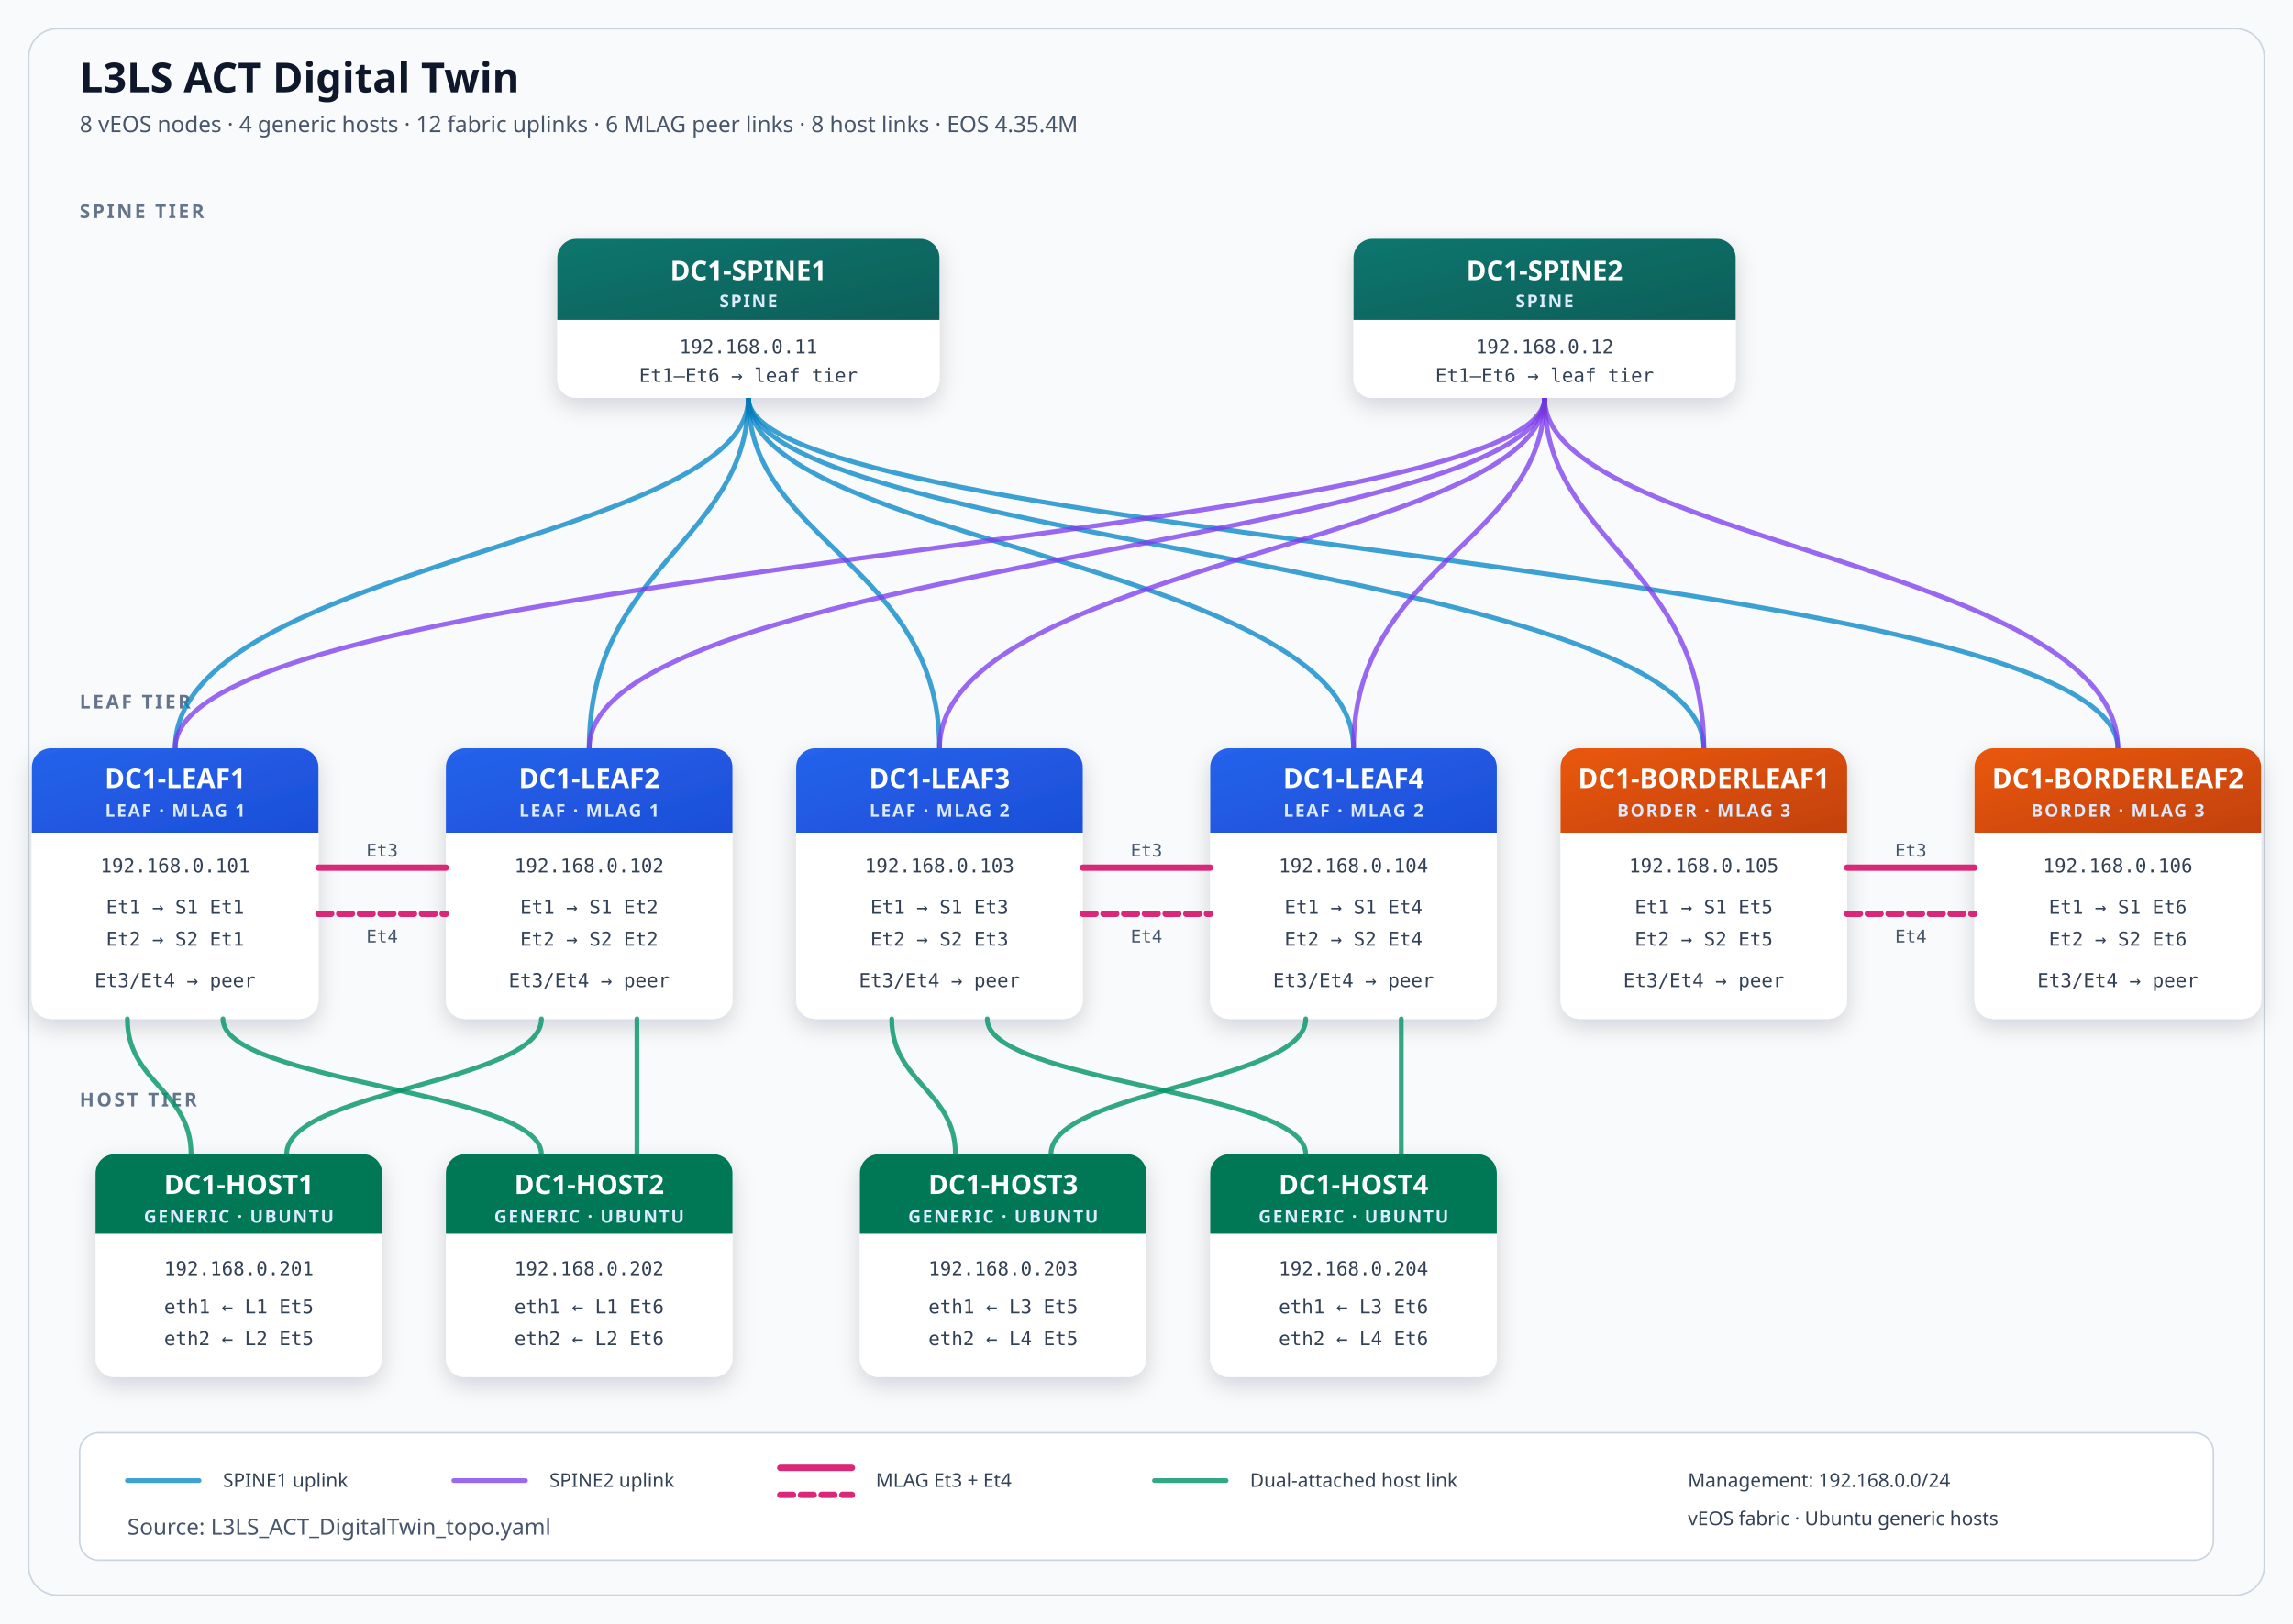
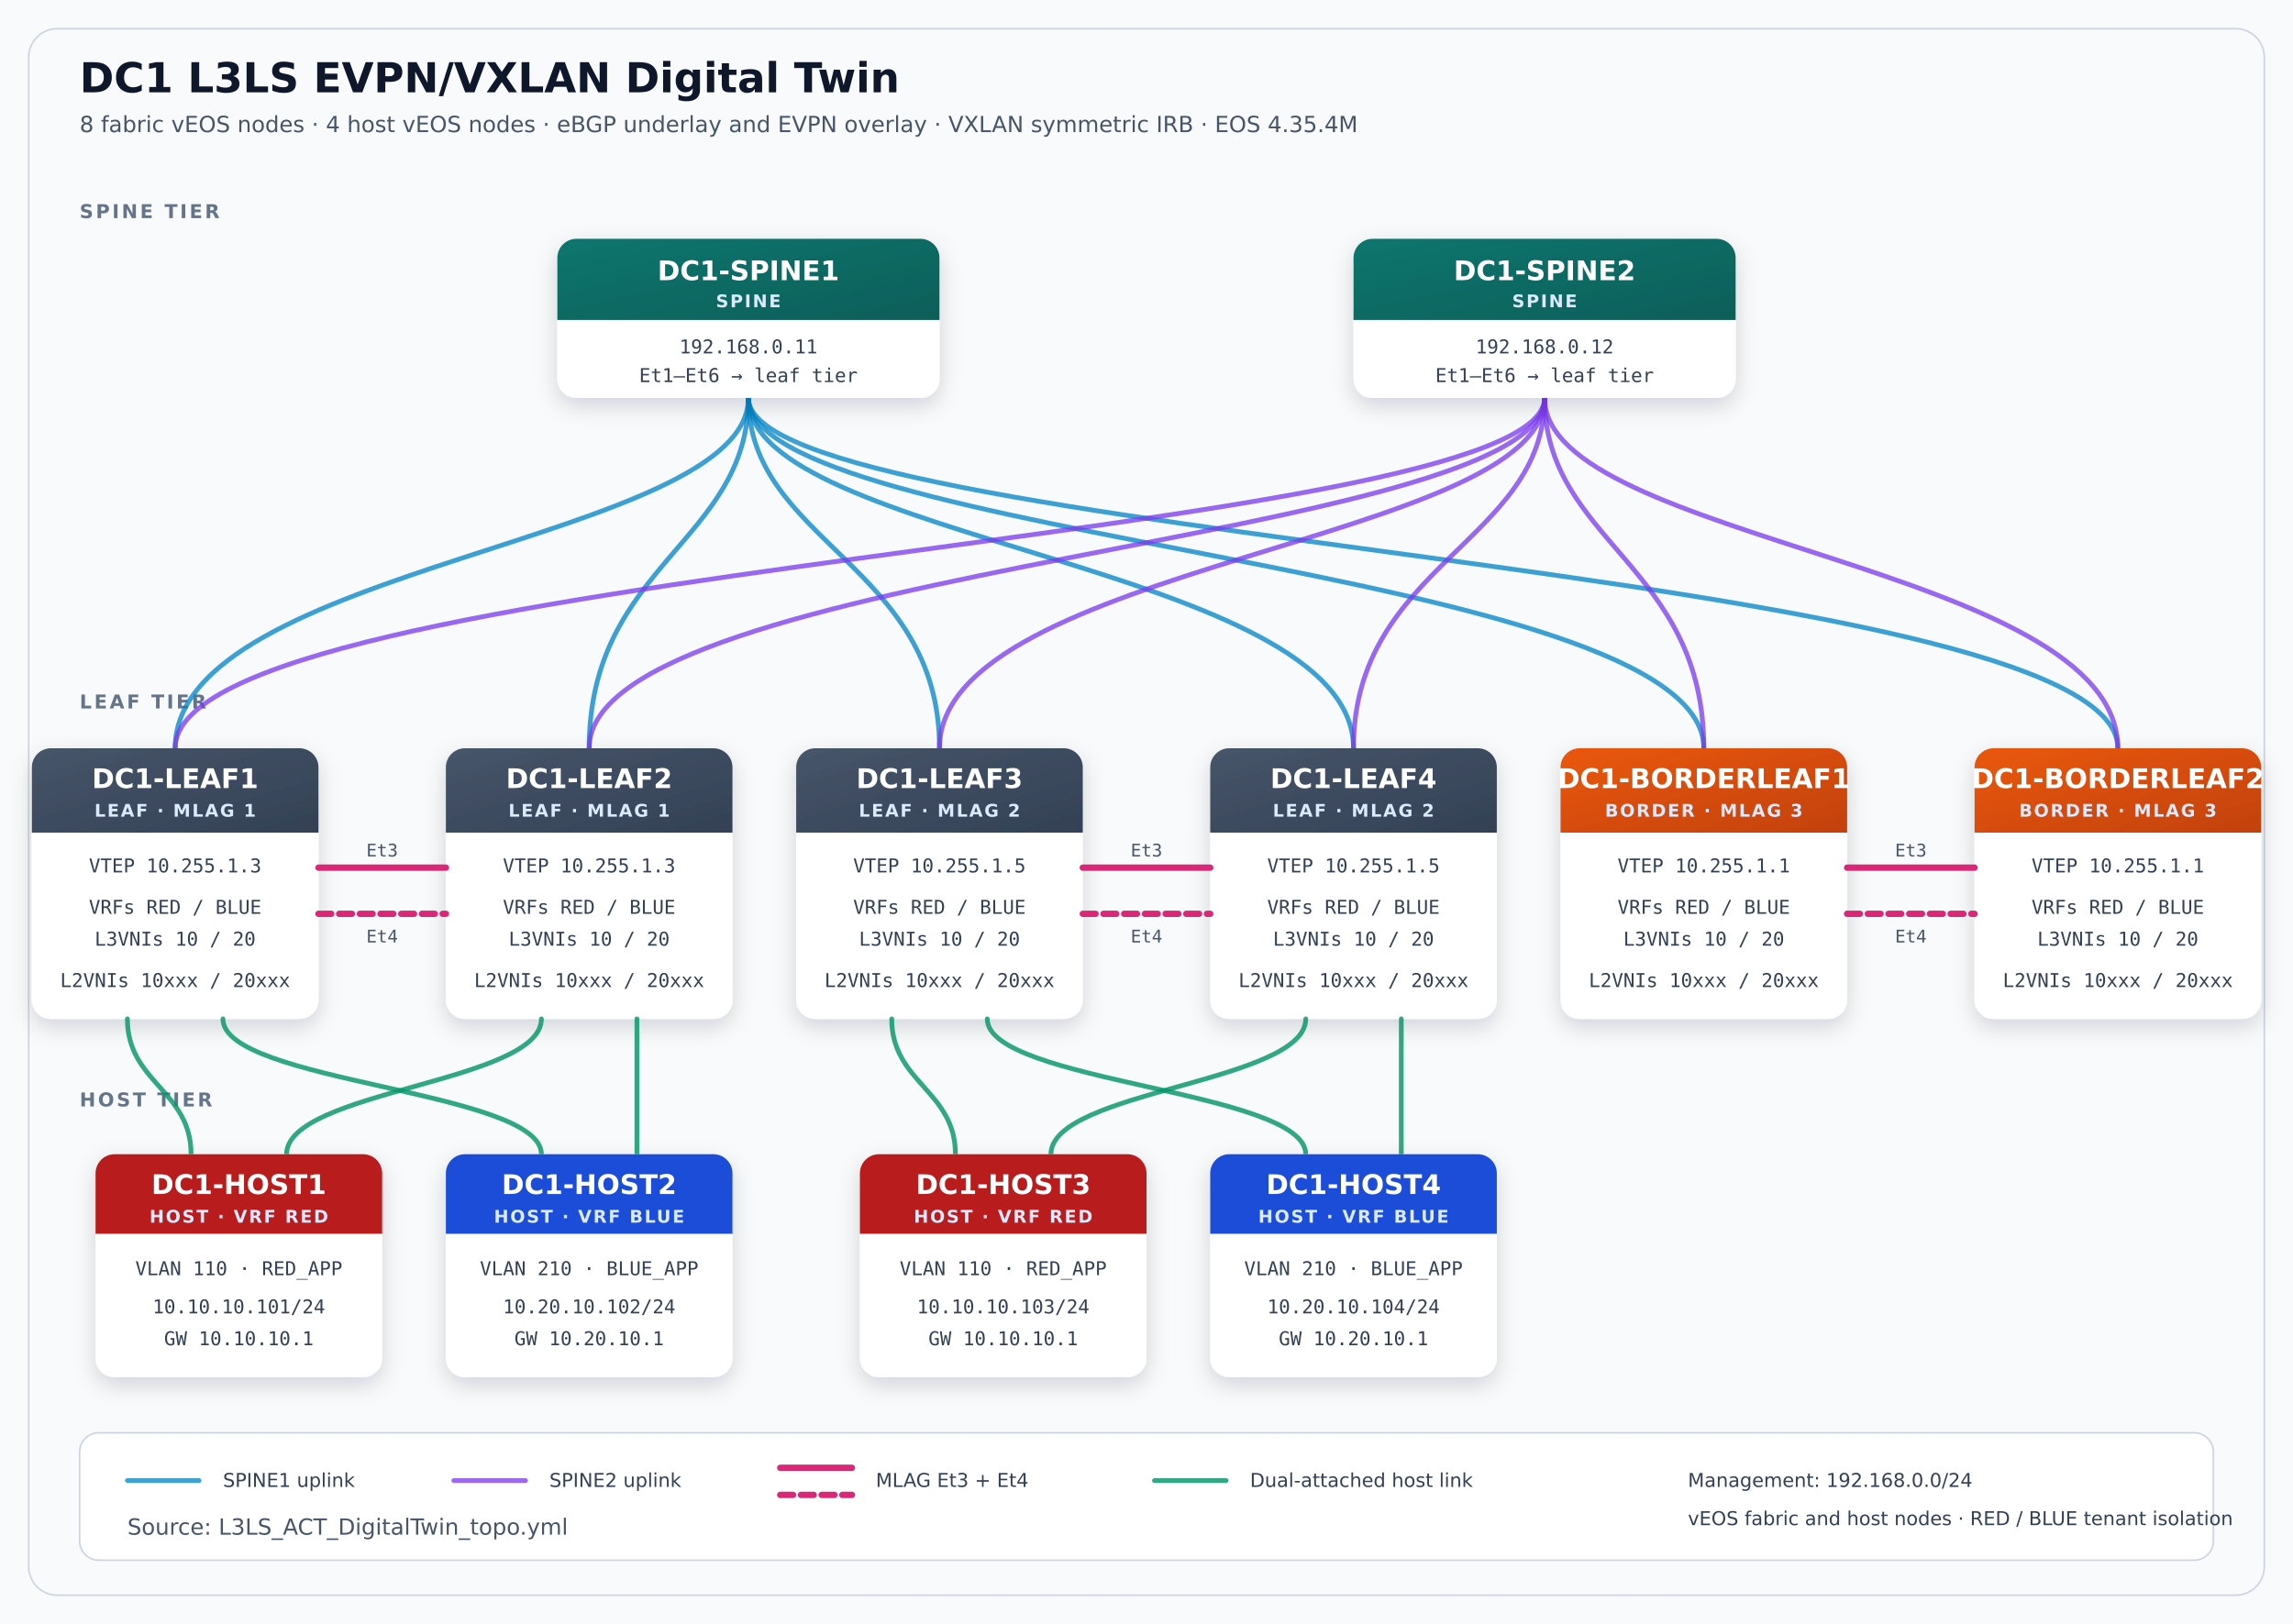
<svg xmlns="http://www.w3.org/2000/svg" width="1440" height="1020" viewBox="0 0 1440 1020" role="img" aria-labelledby="title desc">
  <defs>
    <linearGradient id="bg" x1="0" y1="0" x2="0" y2="1">
      <stop offset="0" stop-color="#f8fafc" />
      <stop offset="1" stop-color="#eef2f7" />
    </linearGradient>
    <linearGradient id="spine" x1="0" y1="0" x2="1" y2="1">
      <stop offset="0" stop-color="#0f766e" />
      <stop offset="1" stop-color="#115e59" />
    </linearGradient>
    <linearGradient id="leaf" x1="0" y1="0" x2="1" y2="1">
-       <stop offset="0" stop-color="#2563eb" />
-       <stop offset="1" stop-color="#1d4ed8" />
+       <stop offset="0" stop-color="#475569" />
+       <stop offset="1" stop-color="#334155" />
    </linearGradient>
    <linearGradient id="border" x1="0" y1="0" x2="1" y2="1">
      <stop offset="0" stop-color="#ea580c" />
      <stop offset="1" stop-color="#c2410c" />
    </linearGradient>
    <filter id="shadow" x="-20%" y="-20%" width="140%" height="150%">
      <feDropShadow dx="0" dy="5" stdDeviation="7" flood-color="#0f172a" flood-opacity="0.16" />
    </filter>
    <style>
-       .title { font-family: sans-serif; font-size: 26px; font-weight: 700; fill: #0f172a; }
-       .subtitle { font-family: sans-serif; font-size: 14px; fill: #475569; }
-       .tier { font-family: sans-serif; font-size: 12px; font-weight: 700; letter-spacing: 1.5px; fill: #64748b; }
-       .node-name { font-family: sans-serif; font-size: 17px; font-weight: 700; fill: #fff; }
-       .node-role { font-family: sans-serif; font-size: 11px; font-weight: 600; fill: #dbeafe; letter-spacing: 1px; }
-       .node-detail { font-family: monospace; font-size: 12px; fill: #334155; }
-       .link-note { font-family: monospace; font-size: 11px; fill: #475569; }
-       .legend { font-family: sans-serif; font-size: 12px; fill: #334155; }
+       .title { font-family: 'DejaVu Sans'; font-size: 26px; font-weight: 700; fill: #0f172a; }
+       .subtitle { font-family: 'DejaVu Sans'; font-size: 14px; fill: #475569; }
+       .tier { font-family: 'DejaVu Sans'; font-size: 12px; font-weight: 700; letter-spacing: 1.5px; fill: #64748b; }
+       .node-name { font-family: 'DejaVu Sans'; font-size: 17px; font-weight: 700; fill: #fff; }
+       .node-role { font-family: 'DejaVu Sans'; font-size: 11px; font-weight: 600; fill: #dbeafe; letter-spacing: 1px; }
+       .node-detail { font-family: 'DejaVu Sans Mono'; font-size: 12px; fill: #334155; }
+       .link-note { font-family: 'DejaVu Sans Mono'; font-size: 11px; fill: #475569; }
+       .legend { font-family: 'DejaVu Sans'; font-size: 12px; fill: #334155; }
      .uplink-a { fill: none; stroke: #0284c7; stroke-width: 3; stroke-linecap: round; opacity: .76; }
      .uplink-b { fill: none; stroke: #7c3aed; stroke-width: 3; stroke-linecap: round; opacity: .76; }
      .mlag-a { stroke: #db2777; stroke-width: 4; stroke-linecap: round; }
      .mlag-b { stroke: #db2777; stroke-width: 4; stroke-linecap: round; stroke-dasharray: 8 5; }
      .host-link { fill: none; stroke: #059669; stroke-width: 3; stroke-linecap: round; opacity: .82; }
+       .red-service { fill: #b91c1c; }
+       .blue-service { fill: #1d4ed8; }
    </style>
  </defs>
  <rect width="1440" height="1020" fill="#f8fafc" />
  <rect x="18" y="18" width="1404" height="984" rx="18" fill="none" stroke="#cbd5e1" />
-   <text x="50" y="58" class="title">L3LS ACT Digital Twin</text>
-   <text x="50" y="83" class="subtitle">8 vEOS nodes · 4 generic hosts · 12 fabric uplinks · 6 MLAG peer links · 8 host links · EOS 4.35.4M</text>
+   <text x="50" y="58" class="title">DC1 L3LS EVPN/VXLAN Digital Twin</text>
+   <text x="50" y="83" class="subtitle">8 fabric vEOS nodes · 4 host vEOS nodes · eBGP underlay and EVPN overlay · VXLAN symmetric IRB · EOS 4.35.4M</text>
  <text x="50" y="137" class="tier">SPINE TIER</text>
  <text x="50" y="445" class="tier">LEAF TIER</text>
  <text x="50" y="695" class="tier">HOST TIER</text>
  <path class="uplink-a" d="M470 250 C470 340 110 355 110 470" />
  <path class="uplink-a" d="M470 250 C470 340 370 355 370 470" />
  <path class="uplink-a" d="M470 250 C470 340 590 355 590 470" />
  <path class="uplink-a" d="M470 250 C470 340 850 355 850 470" />
  <path class="uplink-a" d="M470 250 C470 340 1070 355 1070 470" />
  <path class="uplink-a" d="M470 250 C470 340 1330 355 1330 470" />
  <path class="uplink-b" d="M970 250 C970 340 110 355 110 470" />
  <path class="uplink-b" d="M970 250 C970 340 370 355 370 470" />
  <path class="uplink-b" d="M970 250 C970 340 590 355 590 470" />
  <path class="uplink-b" d="M970 250 C970 340 850 355 850 470" />
  <path class="uplink-b" d="M970 250 C970 340 1070 355 1070 470" />
  <path class="uplink-b" d="M970 250 C970 340 1330 355 1330 470" />
  <g filter="url(#shadow)">
    <rect x="350" y="150" width="240" height="100" rx="12" fill="#fff" />
    <path d="M362 150 H578 A12 12 0 0 1 590 162 V201 H350 V162 A12 12 0 0 1 362 150Z" fill="url(#spine)" />
    <rect x="850" y="150" width="240" height="100" rx="12" fill="#fff" />
    <path d="M862 150 H1078 A12 12 0 0 1 1090 162 V201 H850 V162 A12 12 0 0 1 862 150Z" fill="url(#spine)" />
  </g>
  <text x="470" y="176" text-anchor="middle" class="node-name">DC1-SPINE1</text>
  <text x="470" y="193" text-anchor="middle" class="node-role">SPINE</text>
  <text x="470" y="222" text-anchor="middle" class="node-detail">192.168.0.11</text>
  <text x="470" y="240" text-anchor="middle" class="node-detail">Et1–Et6 → leaf tier</text>
  <text x="970" y="176" text-anchor="middle" class="node-name">DC1-SPINE2</text>
  <text x="970" y="193" text-anchor="middle" class="node-role">SPINE</text>
  <text x="970" y="222" text-anchor="middle" class="node-detail">192.168.0.12</text>
  <text x="970" y="240" text-anchor="middle" class="node-detail">Et1–Et6 → leaf tier</text>
  <g filter="url(#shadow)">
    <rect x="20" y="470" width="180" height="170" rx="12" fill="#fff" />
    <path d="M32 470 H188 A12 12 0 0 1 200 482 V523 H20 V482 A12 12 0 0 1 32 470Z" fill="url(#leaf)" />
    <rect x="280" y="470" width="180" height="170" rx="12" fill="#fff" />
    <path d="M292 470 H448 A12 12 0 0 1 460 482 V523 H280 V482 A12 12 0 0 1 292 470Z" fill="url(#leaf)" />
    <rect x="500" y="470" width="180" height="170" rx="12" fill="#fff" />
    <path d="M512 470 H668 A12 12 0 0 1 680 482 V523 H500 V482 A12 12 0 0 1 512 470Z" fill="url(#leaf)" />
    <rect x="760" y="470" width="180" height="170" rx="12" fill="#fff" />
    <path d="M772 470 H928 A12 12 0 0 1 940 482 V523 H760 V482 A12 12 0 0 1 772 470Z" fill="url(#leaf)" />
    <rect x="980" y="470" width="180" height="170" rx="12" fill="#fff" />
    <path d="M992 470 H1148 A12 12 0 0 1 1160 482 V523 H980 V482 A12 12 0 0 1 992 470Z" fill="url(#border)" />
    <rect x="1240" y="470" width="180" height="170" rx="12" fill="#fff" />
    <path d="M1252 470 H1408 A12 12 0 0 1 1420 482 V523 H1240 V482 A12 12 0 0 1 1252 470Z" fill="url(#border)" />
  </g>
  <text x="110" y="495" text-anchor="middle" class="node-name">DC1-LEAF1</text>
  <text x="110" y="513" text-anchor="middle" class="node-role">LEAF · MLAG 1</text>
-   <text x="110" y="548" text-anchor="middle" class="node-detail">192.168.0.101</text>
-   <text x="110" y="574" text-anchor="middle" class="node-detail">Et1 → S1 Et1</text>
-   <text x="110" y="594" text-anchor="middle" class="node-detail">Et2 → S2 Et1</text>
-   <text x="110" y="620" text-anchor="middle" class="node-detail">Et3/Et4 → peer</text>
+   <text x="110" y="548" text-anchor="middle" class="node-detail">VTEP 10.255.1.3</text>
+   <text x="110" y="574" text-anchor="middle" class="node-detail">VRFs RED / BLUE</text>
+   <text x="110" y="594" text-anchor="middle" class="node-detail">L3VNIs 10 / 20</text>
+   <text x="110" y="620" text-anchor="middle" class="node-detail">L2VNIs 10xxx / 20xxx</text>
  <text x="370" y="495" text-anchor="middle" class="node-name">DC1-LEAF2</text>
  <text x="370" y="513" text-anchor="middle" class="node-role">LEAF · MLAG 1</text>
-   <text x="370" y="548" text-anchor="middle" class="node-detail">192.168.0.102</text>
-   <text x="370" y="574" text-anchor="middle" class="node-detail">Et1 → S1 Et2</text>
-   <text x="370" y="594" text-anchor="middle" class="node-detail">Et2 → S2 Et2</text>
-   <text x="370" y="620" text-anchor="middle" class="node-detail">Et3/Et4 → peer</text>
+   <text x="370" y="548" text-anchor="middle" class="node-detail">VTEP 10.255.1.3</text>
+   <text x="370" y="574" text-anchor="middle" class="node-detail">VRFs RED / BLUE</text>
+   <text x="370" y="594" text-anchor="middle" class="node-detail">L3VNIs 10 / 20</text>
+   <text x="370" y="620" text-anchor="middle" class="node-detail">L2VNIs 10xxx / 20xxx</text>
  <text x="590" y="495" text-anchor="middle" class="node-name">DC1-LEAF3</text>
  <text x="590" y="513" text-anchor="middle" class="node-role">LEAF · MLAG 2</text>
-   <text x="590" y="548" text-anchor="middle" class="node-detail">192.168.0.103</text>
-   <text x="590" y="574" text-anchor="middle" class="node-detail">Et1 → S1 Et3</text>
-   <text x="590" y="594" text-anchor="middle" class="node-detail">Et2 → S2 Et3</text>
-   <text x="590" y="620" text-anchor="middle" class="node-detail">Et3/Et4 → peer</text>
+   <text x="590" y="548" text-anchor="middle" class="node-detail">VTEP 10.255.1.5</text>
+   <text x="590" y="574" text-anchor="middle" class="node-detail">VRFs RED / BLUE</text>
+   <text x="590" y="594" text-anchor="middle" class="node-detail">L3VNIs 10 / 20</text>
+   <text x="590" y="620" text-anchor="middle" class="node-detail">L2VNIs 10xxx / 20xxx</text>
  <text x="850" y="495" text-anchor="middle" class="node-name">DC1-LEAF4</text>
  <text x="850" y="513" text-anchor="middle" class="node-role">LEAF · MLAG 2</text>
-   <text x="850" y="548" text-anchor="middle" class="node-detail">192.168.0.104</text>
-   <text x="850" y="574" text-anchor="middle" class="node-detail">Et1 → S1 Et4</text>
-   <text x="850" y="594" text-anchor="middle" class="node-detail">Et2 → S2 Et4</text>
-   <text x="850" y="620" text-anchor="middle" class="node-detail">Et3/Et4 → peer</text>
+   <text x="850" y="548" text-anchor="middle" class="node-detail">VTEP 10.255.1.5</text>
+   <text x="850" y="574" text-anchor="middle" class="node-detail">VRFs RED / BLUE</text>
+   <text x="850" y="594" text-anchor="middle" class="node-detail">L3VNIs 10 / 20</text>
+   <text x="850" y="620" text-anchor="middle" class="node-detail">L2VNIs 10xxx / 20xxx</text>
  <text x="1070" y="495" text-anchor="middle" class="node-name">DC1-BORDERLEAF1</text>
  <text x="1070" y="513" text-anchor="middle" class="node-role">BORDER · MLAG 3</text>
-   <text x="1070" y="548" text-anchor="middle" class="node-detail">192.168.0.105</text>
-   <text x="1070" y="574" text-anchor="middle" class="node-detail">Et1 → S1 Et5</text>
-   <text x="1070" y="594" text-anchor="middle" class="node-detail">Et2 → S2 Et5</text>
-   <text x="1070" y="620" text-anchor="middle" class="node-detail">Et3/Et4 → peer</text>
+   <text x="1070" y="548" text-anchor="middle" class="node-detail">VTEP 10.255.1.1</text>
+   <text x="1070" y="574" text-anchor="middle" class="node-detail">VRFs RED / BLUE</text>
+   <text x="1070" y="594" text-anchor="middle" class="node-detail">L3VNIs 10 / 20</text>
+   <text x="1070" y="620" text-anchor="middle" class="node-detail">L2VNIs 10xxx / 20xxx</text>
  <text x="1330" y="495" text-anchor="middle" class="node-name">DC1-BORDERLEAF2</text>
  <text x="1330" y="513" text-anchor="middle" class="node-role">BORDER · MLAG 3</text>
-   <text x="1330" y="548" text-anchor="middle" class="node-detail">192.168.0.106</text>
-   <text x="1330" y="574" text-anchor="middle" class="node-detail">Et1 → S1 Et6</text>
-   <text x="1330" y="594" text-anchor="middle" class="node-detail">Et2 → S2 Et6</text>
-   <text x="1330" y="620" text-anchor="middle" class="node-detail">Et3/Et4 → peer</text>
+   <text x="1330" y="548" text-anchor="middle" class="node-detail">VTEP 10.255.1.1</text>
+   <text x="1330" y="574" text-anchor="middle" class="node-detail">VRFs RED / BLUE</text>
+   <text x="1330" y="594" text-anchor="middle" class="node-detail">L3VNIs 10 / 20</text>
+   <text x="1330" y="620" text-anchor="middle" class="node-detail">L2VNIs 10xxx / 20xxx</text>
  <line x1="200" y1="545" x2="280" y2="545" class="mlag-a" />
  <line x1="200" y1="574" x2="280" y2="574" class="mlag-b" />
  <text x="240" y="538" text-anchor="middle" class="link-note">Et3</text>
  <text x="240" y="592" text-anchor="middle" class="link-note">Et4</text>
  <line x1="680" y1="545" x2="760" y2="545" class="mlag-a" />
  <line x1="680" y1="574" x2="760" y2="574" class="mlag-b" />
  <text x="720" y="538" text-anchor="middle" class="link-note">Et3</text>
  <text x="720" y="592" text-anchor="middle" class="link-note">Et4</text>
  <line x1="1160" y1="545" x2="1240" y2="545" class="mlag-a" />
  <line x1="1160" y1="574" x2="1240" y2="574" class="mlag-b" />
  <text x="1200" y="538" text-anchor="middle" class="link-note">Et3</text>
  <text x="1200" y="592" text-anchor="middle" class="link-note">Et4</text>
  <path class="host-link" d="M80 640 C80 680 120 685 120 725" />
  <path class="host-link" d="M340 640 C340 680 180 685 180 725" />
  <path class="host-link" d="M140 640 C140 680 340 685 340 725" />
  <path class="host-link" d="M400 640 C400 680 400 685 400 725" />
  <path class="host-link" d="M560 640 C560 680 600 685 600 725" />
  <path class="host-link" d="M820 640 C820 680 660 685 660 725" />
  <path class="host-link" d="M620 640 C620 680 820 685 820 725" />
  <path class="host-link" d="M880 640 C880 680 880 685 880 725" />
  <g filter="url(#shadow)">
    <rect x="60" y="725" width="180" height="140" rx="12" fill="#fff" />
-     <path d="M72 725 H228 A12 12 0 0 1 240 737 V775 H60 V737 A12 12 0 0 1 72 725Z" fill="#047857" />
+     <path d="M72 725 H228 A12 12 0 0 1 240 737 V775 H60 V737 A12 12 0 0 1 72 725Z" class="red-service" />
    <rect x="280" y="725" width="180" height="140" rx="12" fill="#fff" />
-     <path d="M292 725 H448 A12 12 0 0 1 460 737 V775 H280 V737 A12 12 0 0 1 292 725Z" fill="#047857" />
+     <path d="M292 725 H448 A12 12 0 0 1 460 737 V775 H280 V737 A12 12 0 0 1 292 725Z" class="blue-service" />
    <rect x="540" y="725" width="180" height="140" rx="12" fill="#fff" />
-     <path d="M552 725 H708 A12 12 0 0 1 720 737 V775 H540 V737 A12 12 0 0 1 552 725Z" fill="#047857" />
+     <path d="M552 725 H708 A12 12 0 0 1 720 737 V775 H540 V737 A12 12 0 0 1 552 725Z" class="red-service" />
    <rect x="760" y="725" width="180" height="140" rx="12" fill="#fff" />
-     <path d="M772 725 H928 A12 12 0 0 1 940 737 V775 H760 V737 A12 12 0 0 1 772 725Z" fill="#047857" />
+     <path d="M772 725 H928 A12 12 0 0 1 940 737 V775 H760 V737 A12 12 0 0 1 772 725Z" class="blue-service" />
  </g>
  <text x="150" y="750" text-anchor="middle" class="node-name">DC1-HOST1</text>
-   <text x="150" y="768" text-anchor="middle" class="node-role">GENERIC · UBUNTU</text>
-   <text x="150" y="801" text-anchor="middle" class="node-detail">192.168.0.201</text>
-   <text x="150" y="825" text-anchor="middle" class="node-detail">eth1 ← L1 Et5</text>
-   <text x="150" y="845" text-anchor="middle" class="node-detail">eth2 ← L2 Et5</text>
+   <text x="150" y="768" text-anchor="middle" class="node-role">HOST · VRF RED</text>
+   <text x="150" y="801" text-anchor="middle" class="node-detail">VLAN 110 · RED_APP</text>
+   <text x="150" y="825" text-anchor="middle" class="node-detail">10.10.10.101/24</text>
+   <text x="150" y="845" text-anchor="middle" class="node-detail">GW 10.10.10.1</text>
  <text x="370" y="750" text-anchor="middle" class="node-name">DC1-HOST2</text>
-   <text x="370" y="768" text-anchor="middle" class="node-role">GENERIC · UBUNTU</text>
-   <text x="370" y="801" text-anchor="middle" class="node-detail">192.168.0.202</text>
-   <text x="370" y="825" text-anchor="middle" class="node-detail">eth1 ← L1 Et6</text>
-   <text x="370" y="845" text-anchor="middle" class="node-detail">eth2 ← L2 Et6</text>
+   <text x="370" y="768" text-anchor="middle" class="node-role">HOST · VRF BLUE</text>
+   <text x="370" y="801" text-anchor="middle" class="node-detail">VLAN 210 · BLUE_APP</text>
+   <text x="370" y="825" text-anchor="middle" class="node-detail">10.20.10.102/24</text>
+   <text x="370" y="845" text-anchor="middle" class="node-detail">GW 10.20.10.1</text>
  <text x="630" y="750" text-anchor="middle" class="node-name">DC1-HOST3</text>
-   <text x="630" y="768" text-anchor="middle" class="node-role">GENERIC · UBUNTU</text>
-   <text x="630" y="801" text-anchor="middle" class="node-detail">192.168.0.203</text>
-   <text x="630" y="825" text-anchor="middle" class="node-detail">eth1 ← L3 Et5</text>
-   <text x="630" y="845" text-anchor="middle" class="node-detail">eth2 ← L4 Et5</text>
+   <text x="630" y="768" text-anchor="middle" class="node-role">HOST · VRF RED</text>
+   <text x="630" y="801" text-anchor="middle" class="node-detail">VLAN 110 · RED_APP</text>
+   <text x="630" y="825" text-anchor="middle" class="node-detail">10.10.10.103/24</text>
+   <text x="630" y="845" text-anchor="middle" class="node-detail">GW 10.10.10.1</text>
  <text x="850" y="750" text-anchor="middle" class="node-name">DC1-HOST4</text>
-   <text x="850" y="768" text-anchor="middle" class="node-role">GENERIC · UBUNTU</text>
-   <text x="850" y="801" text-anchor="middle" class="node-detail">192.168.0.204</text>
-   <text x="850" y="825" text-anchor="middle" class="node-detail">eth1 ← L3 Et6</text>
-   <text x="850" y="845" text-anchor="middle" class="node-detail">eth2 ← L4 Et6</text>
+   <text x="850" y="768" text-anchor="middle" class="node-role">HOST · VRF BLUE</text>
+   <text x="850" y="801" text-anchor="middle" class="node-detail">VLAN 210 · BLUE_APP</text>
+   <text x="850" y="825" text-anchor="middle" class="node-detail">10.20.10.104/24</text>
+   <text x="850" y="845" text-anchor="middle" class="node-detail">GW 10.20.10.1</text>
  <rect x="50" y="900" width="1340" height="80" rx="12" fill="#fff" stroke="#cbd5e1" />
  <line x1="80" y1="930" x2="125" y2="930" class="uplink-a" />
  <text x="140" y="934" class="legend">SPINE1 uplink</text>
  <line x1="285" y1="930" x2="330" y2="930" class="uplink-b" />
  <text x="345" y="934" class="legend">SPINE2 uplink</text>
  <line x1="490" y1="922" x2="535" y2="922" class="mlag-a" />
  <line x1="490" y1="939" x2="535" y2="939" class="mlag-b" />
  <text x="550" y="934" class="legend">MLAG Et3 + Et4</text>
  <line x1="725" y1="930" x2="770" y2="930" class="host-link" />
  <text x="785" y="934" class="legend">Dual-attached host link</text>
  <text x="1060" y="934" class="legend">Management: 192.168.0.0/24</text>
-   <text x="1060" y="958" class="legend">vEOS fabric · Ubuntu generic hosts</text>
-   <text x="80" y="964" class="subtitle">Source: L3LS_ACT_DigitalTwin_topo.yaml</text>
+   <text x="1060" y="958" class="legend">vEOS fabric and host nodes · RED / BLUE tenant isolation</text>
+   <text x="80" y="964" class="subtitle">Source: L3LS_ACT_DigitalTwin_topo.yml</text>
</svg>
